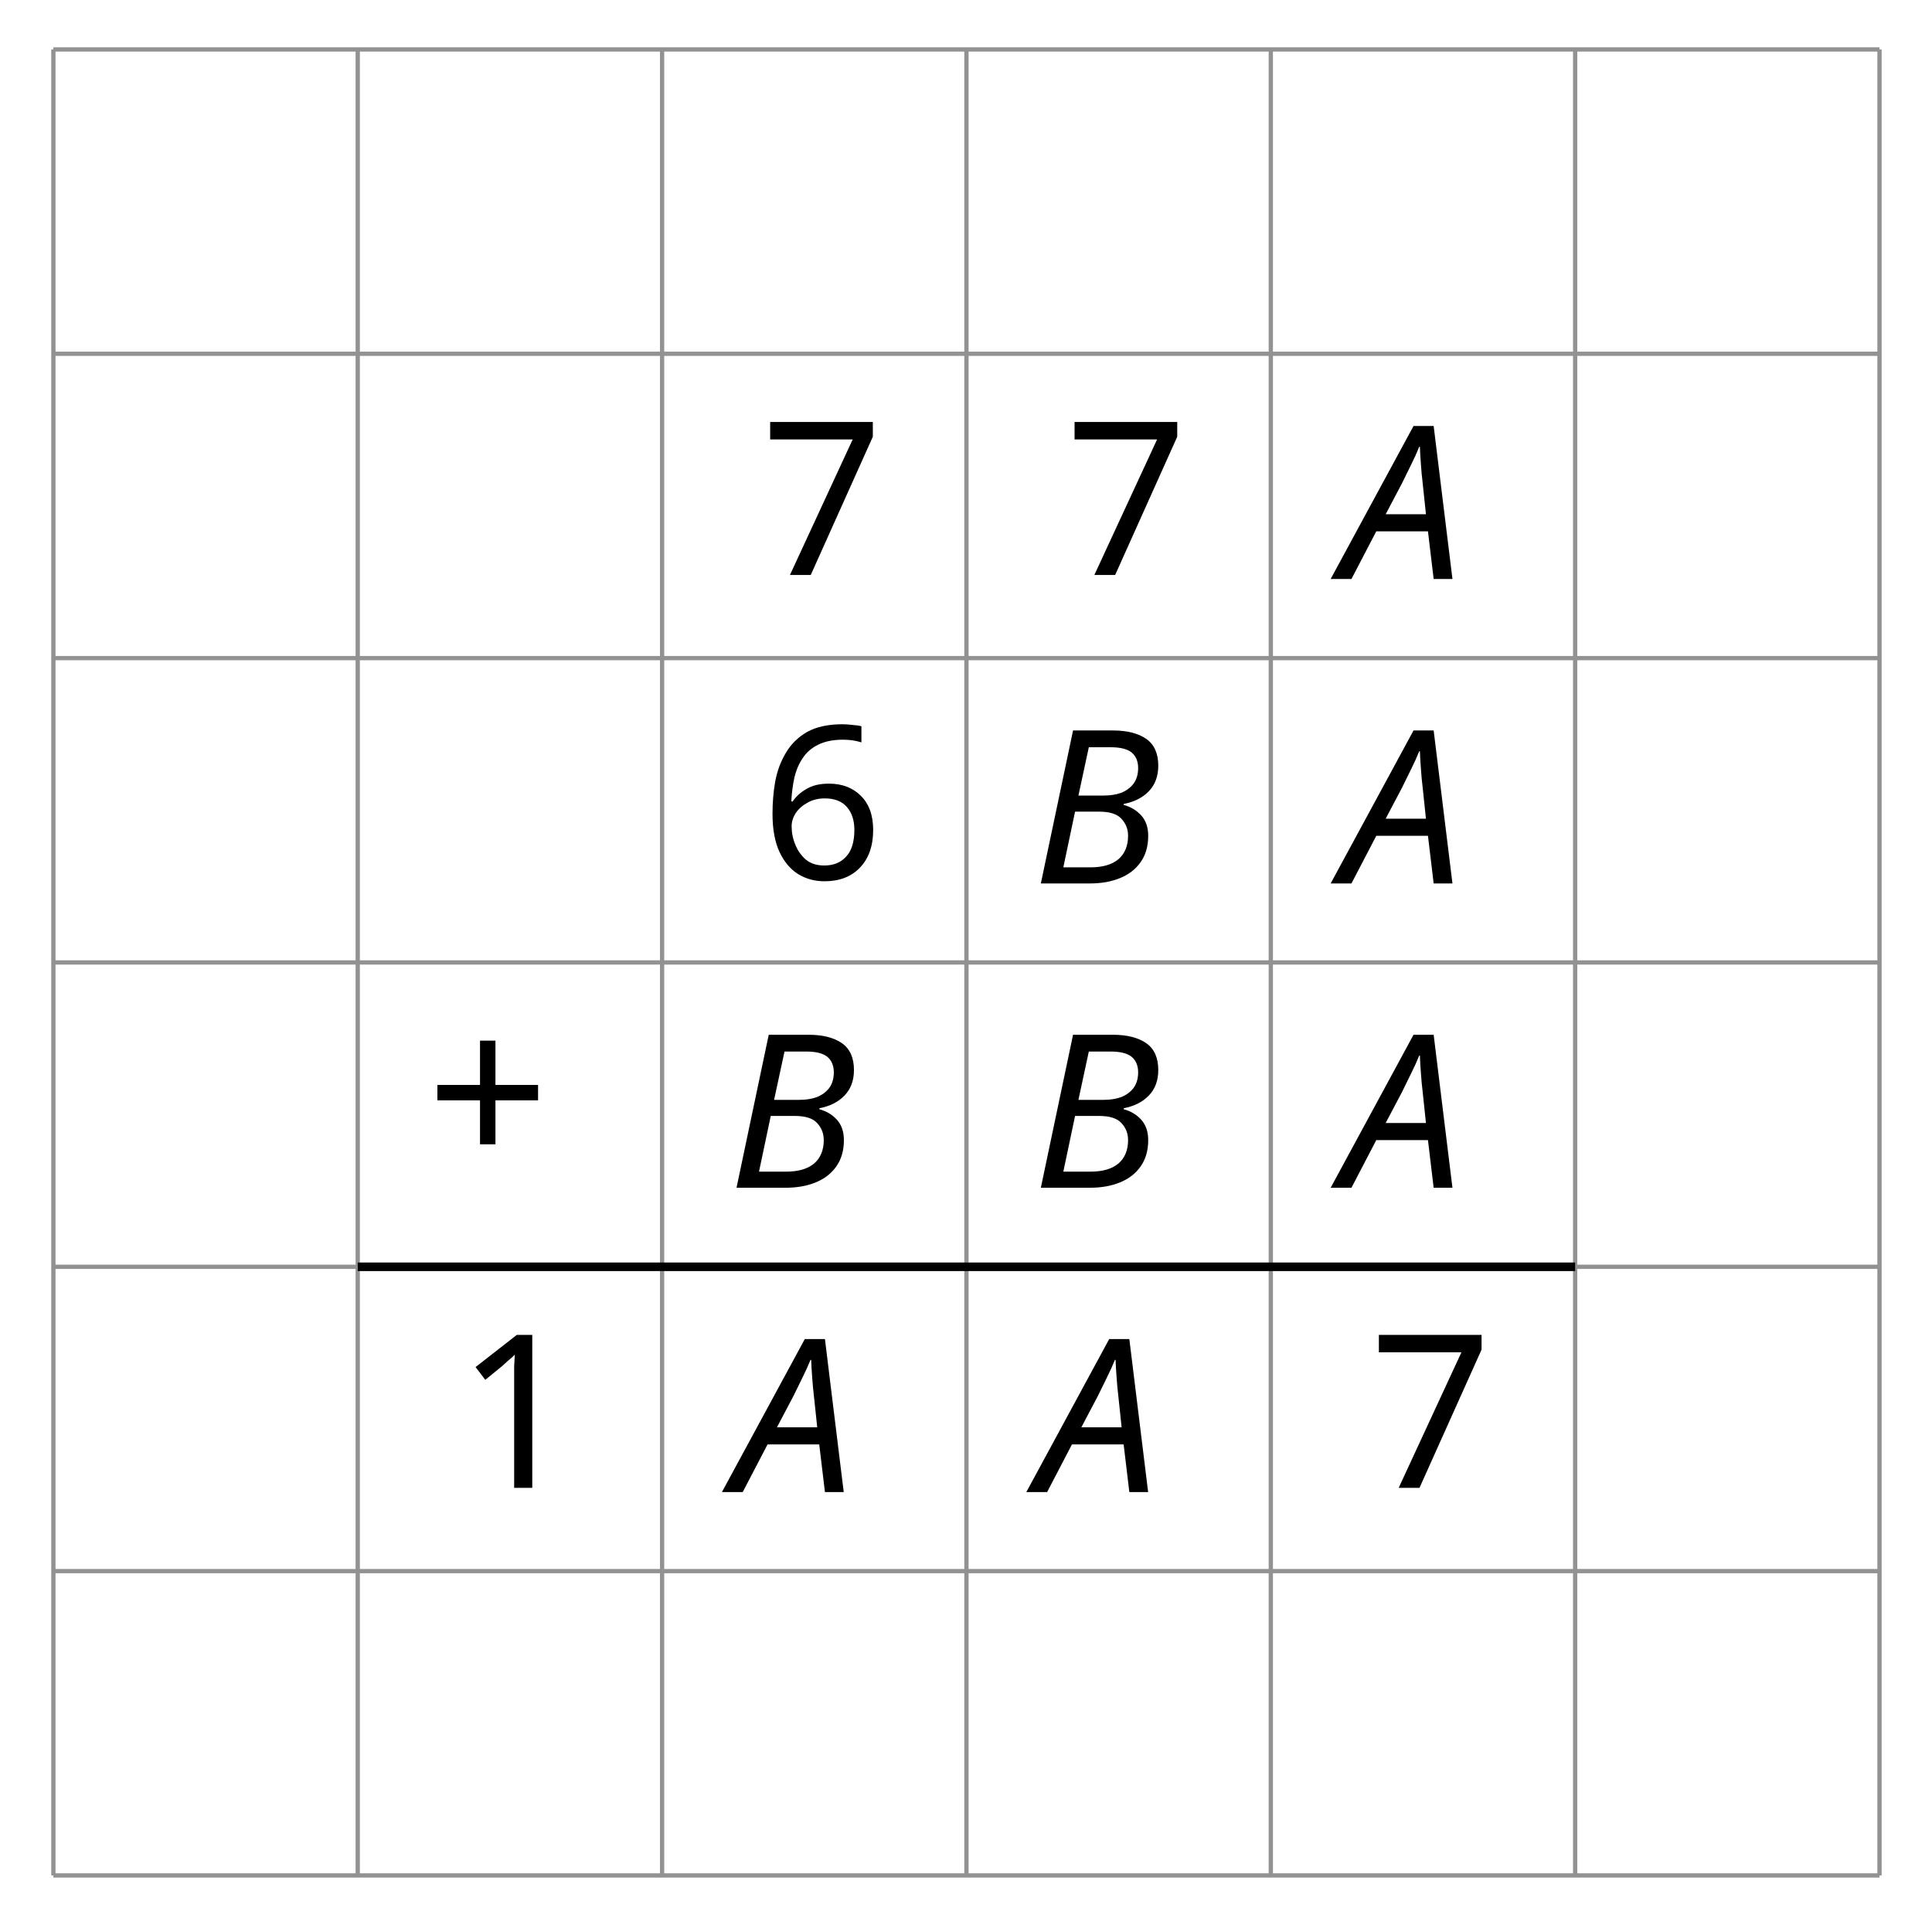
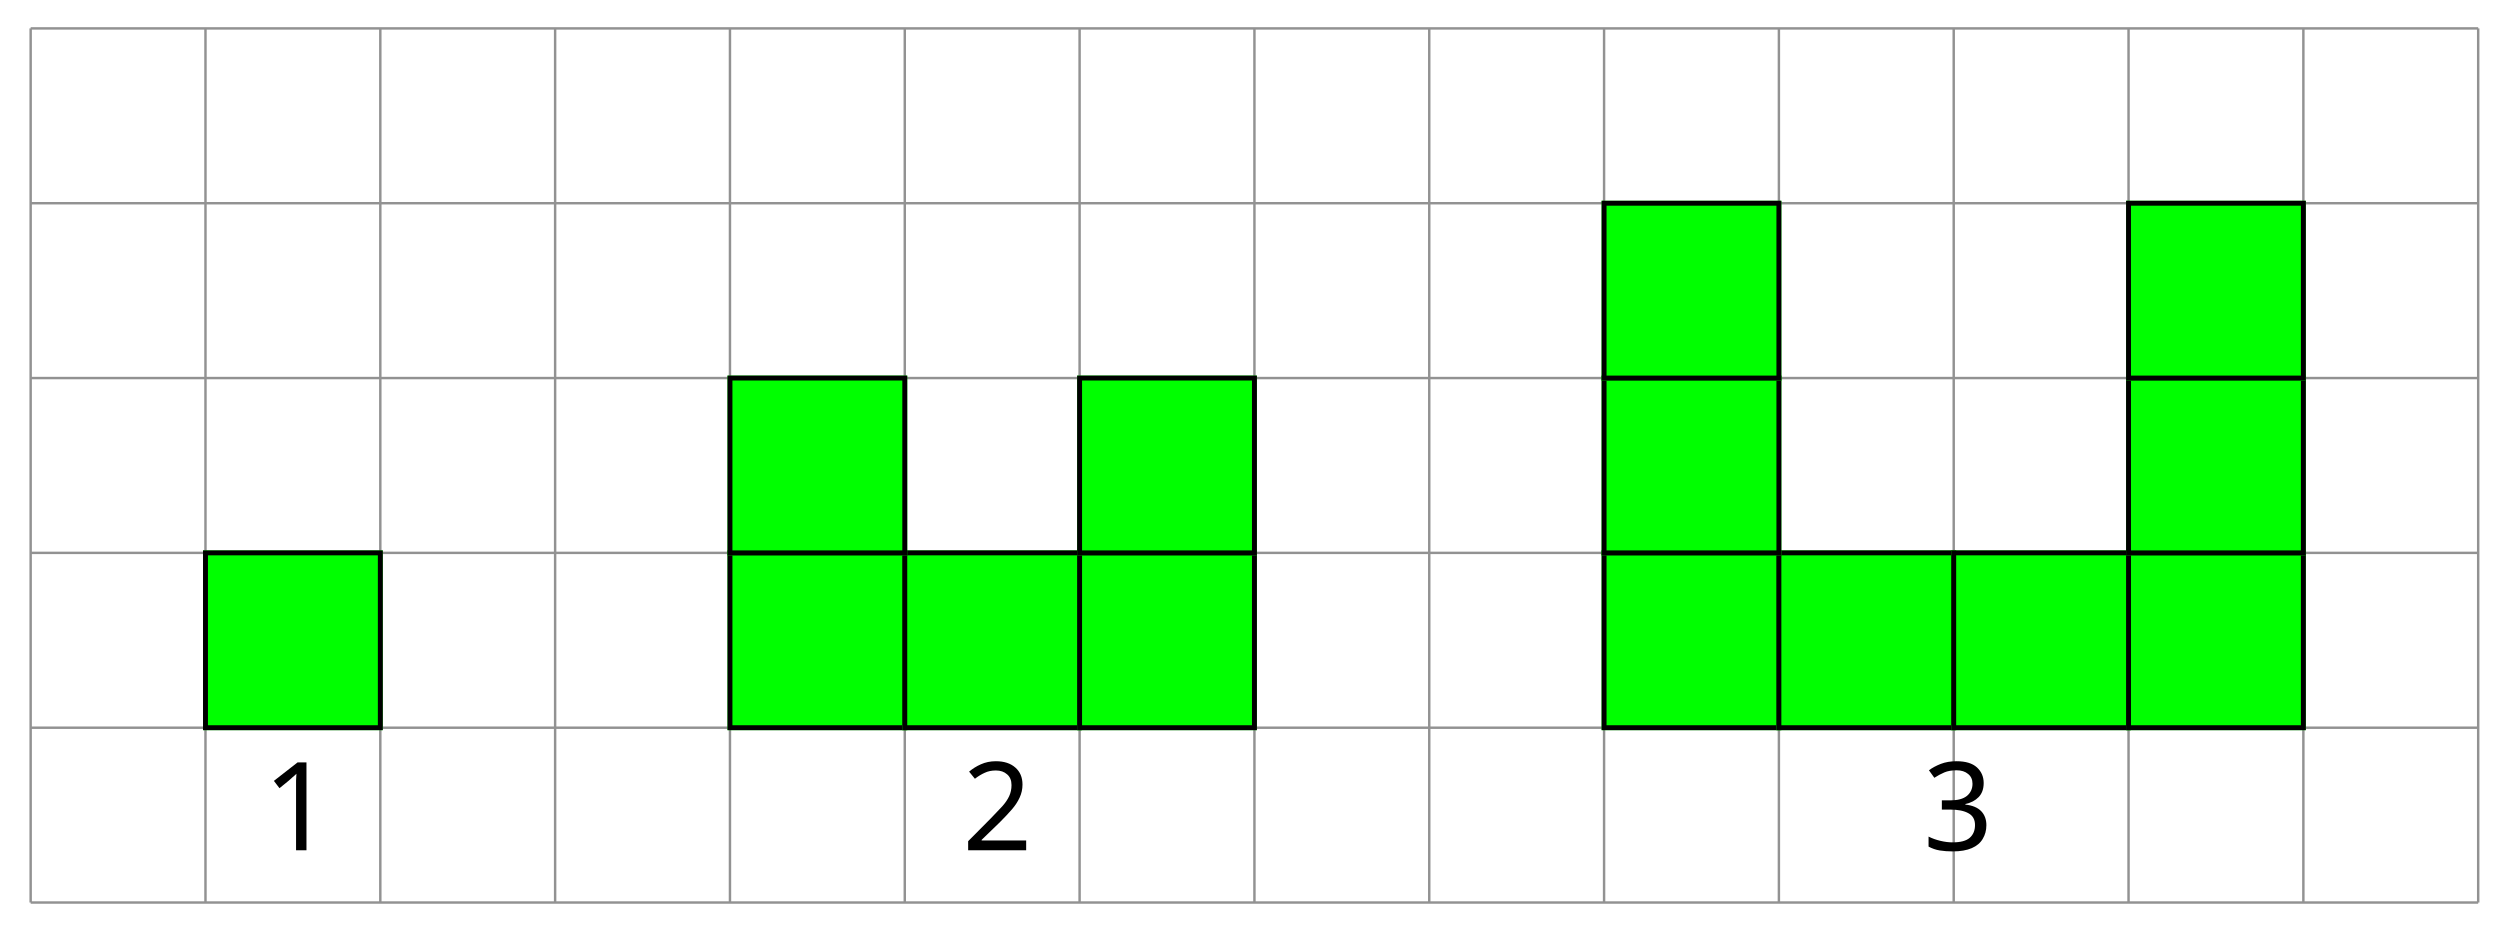
- <svg xmlns="http://www.w3.org/2000/svg" version="1.1" width="89.971pt" height="88.982pt" viewBox="0 0 89.971 88.982">
+ <svg xmlns="http://www.w3.org/2000/svg" version="1.1" width="202.682pt" height="76.129pt" viewBox="0 0 202.682 76.129">
  <g enable-background="new">
    <clipPath id="cp0">
      <path transform="matrix(1,0,0,-1,-146.326,669.402)" d="M 0 0 L 612 0 L 612 792 L 0 792 Z " />
    </clipPath>
    <g clip-path="url(#cp0)">
-       <path transform="matrix(1,0,0,-1,2.485993,73.16998)" stroke-width=".199" stroke-linecap="butt" stroke-miterlimit="10" stroke-linejoin="miter" fill="none" stroke="#929292" d="M 0 -14.173 L 85.04 -14.173 M 0 0 L 85.04 0 M 0 14.173 L 85.04 14.173 M 0 28.347 L 85.04 28.347 M 0 42.52 L 85.04 42.52 M 0 56.694 L 85.04 56.694 M 0 70.867 L 85.04 70.867 M 0 -14.173 L 0 70.867 M 14.173 -14.173 L 14.173 70.867 M 28.347 -14.173 L 28.347 70.867 M 42.52 -14.173 L 42.52 70.867 M 56.694 -14.173 L 56.694 70.867 M 70.867 -14.173 L 70.867 70.867 M 85.04 -14.173 L 85.04 70.867 M 85.04 70.867 " />
-       <path transform="matrix(1,0,0,-1,2.485993,73.16998)" stroke-width=".399" stroke-linecap="butt" stroke-miterlimit="10" stroke-linejoin="miter" fill="none" stroke="#000000" d="M 14.173 14.173 L 70.867 14.173 " />
-       <path transform="matrix(1,0,0,-1,2.485993,73.16998)" stroke-width=".399" stroke-linecap="butt" stroke-miterlimit="10" stroke-linejoin="miter" fill="none" stroke="#000000" d="M 21.26 21.26 " />
+       <path transform="matrix(1,0,0,-1,2.485993,73.16998)" stroke-width=".199" stroke-linecap="butt" stroke-miterlimit="10" stroke-linejoin="miter" fill="none" stroke="#929292" d="M 0 0 L 198.428 0 M 0 14.173 L 198.428 14.173 M 0 28.347 L 198.428 28.347 M 0 42.52 L 198.428 42.52 M 0 56.694 L 198.428 56.694 M 0 70.867 L 198.428 70.867 M 0 0 L 0 70.867 M 14.173 0 L 14.173 70.867 M 28.347 0 L 28.347 70.867 M 42.52 0 L 42.52 70.867 M 56.694 0 L 56.694 70.867 M 70.867 0 L 70.867 70.867 M 85.04 0 L 85.04 70.867 M 99.214 0 L 99.214 70.867 M 113.387 0 L 113.387 70.867 M 127.561 0 L 127.561 70.867 M 141.734 0 L 141.734 70.867 M 155.907 0 L 155.907 70.867 M 170.081 0 L 170.081 70.867 M 184.254 0 L 184.254 70.867 M 198.428 0 L 198.428 70.867 M 198.428 70.867 " />
+       <path transform="matrix(1,0,0,-1,2.485993,73.16998)" d="M 14.173 14.173 L 14.173 28.347 L 28.347 28.347 L 28.347 14.173 Z M 28.347 28.347 " fill="#00ff00" />
+       <path transform="matrix(1,0,0,-1,2.485993,73.16998)" stroke-width=".399" stroke-linecap="butt" stroke-miterlimit="10" stroke-linejoin="miter" fill="none" stroke="#00ff00" d="M 14.173 14.173 L 14.173 28.347 L 28.347 28.347 L 28.347 14.173 Z M 28.347 28.347 " />
+       <path transform="matrix(1,0,0,-1,2.485993,73.16998)" stroke-width=".399" stroke-linecap="butt" stroke-miterlimit="10" stroke-linejoin="miter" fill="none" stroke="#000000" d="M 14.173 14.173 L 14.173 28.347 L 28.347 28.347 L 28.347 14.173 Z M 28.347 28.347 " />
+       <path transform="matrix(1,0,0,-1,2.485993,73.16998)" d="M 56.694 14.173 L 56.694 28.347 L 70.867 28.347 L 70.867 14.173 Z M 70.867 28.347 " fill="#00ff00" />
+       <path transform="matrix(1,0,0,-1,2.485993,73.16998)" stroke-width=".399" stroke-linecap="butt" stroke-miterlimit="10" stroke-linejoin="miter" fill="none" stroke="#00ff00" d="M 56.694 14.173 L 56.694 28.347 L 70.867 28.347 L 70.867 14.173 Z M 70.867 28.347 " />
+       <path transform="matrix(1,0,0,-1,2.485993,73.16998)" stroke-width=".399" stroke-linecap="butt" stroke-miterlimit="10" stroke-linejoin="miter" fill="none" stroke="#000000" d="M 56.694 14.173 L 56.694 28.347 L 70.867 28.347 L 70.867 14.173 Z M 70.867 28.347 " />
+       <path transform="matrix(1,0,0,-1,2.485993,73.16998)" d="M 70.867 14.173 L 70.867 28.347 L 85.04 28.347 L 85.04 14.173 Z M 85.04 28.347 " fill="#00ff00" />
+       <path transform="matrix(1,0,0,-1,2.485993,73.16998)" stroke-width=".399" stroke-linecap="butt" stroke-miterlimit="10" stroke-linejoin="miter" fill="none" stroke="#00ff00" d="M 70.867 14.173 L 70.867 28.347 L 85.04 28.347 L 85.04 14.173 Z M 85.04 28.347 " />
+       <path transform="matrix(1,0,0,-1,2.485993,73.16998)" stroke-width=".399" stroke-linecap="butt" stroke-miterlimit="10" stroke-linejoin="miter" fill="none" stroke="#000000" d="M 70.867 14.173 L 70.867 28.347 L 85.04 28.347 L 85.04 14.173 Z M 85.04 28.347 " />
+       <path transform="matrix(1,0,0,-1,2.485993,73.16998)" d="M 85.04 14.173 L 85.04 28.347 L 99.214 28.347 L 99.214 14.173 Z M 99.214 28.347 " fill="#00ff00" />
+       <path transform="matrix(1,0,0,-1,2.485993,73.16998)" stroke-width=".399" stroke-linecap="butt" stroke-miterlimit="10" stroke-linejoin="miter" fill="none" stroke="#00ff00" d="M 85.04 14.173 L 85.04 28.347 L 99.214 28.347 L 99.214 14.173 Z M 99.214 28.347 " />
+       <path transform="matrix(1,0,0,-1,2.485993,73.16998)" stroke-width=".399" stroke-linecap="butt" stroke-miterlimit="10" stroke-linejoin="miter" fill="none" stroke="#000000" d="M 85.04 14.173 L 85.04 28.347 L 99.214 28.347 L 99.214 14.173 Z M 99.214 28.347 " />
+       <path transform="matrix(1,0,0,-1,2.485993,73.16998)" d="M 56.694 28.347 L 56.694 42.52 L 70.867 42.52 L 70.867 28.347 Z M 70.867 42.52 " fill="#00ff00" />
+       <path transform="matrix(1,0,0,-1,2.485993,73.16998)" stroke-width=".399" stroke-linecap="butt" stroke-miterlimit="10" stroke-linejoin="miter" fill="none" stroke="#00ff00" d="M 56.694 28.347 L 56.694 42.52 L 70.867 42.52 L 70.867 28.347 Z M 70.867 42.52 " />
+       <path transform="matrix(1,0,0,-1,2.485993,73.16998)" stroke-width=".399" stroke-linecap="butt" stroke-miterlimit="10" stroke-linejoin="miter" fill="none" stroke="#000000" d="M 56.694 28.347 L 56.694 42.52 L 70.867 42.52 L 70.867 28.347 Z M 70.867 42.52 " />
+       <path transform="matrix(1,0,0,-1,2.485993,73.16998)" d="M 85.04 28.347 L 85.04 42.52 L 99.214 42.52 L 99.214 28.347 Z M 99.214 42.52 " fill="#00ff00" />
+       <path transform="matrix(1,0,0,-1,2.485993,73.16998)" stroke-width=".399" stroke-linecap="butt" stroke-miterlimit="10" stroke-linejoin="miter" fill="none" stroke="#00ff00" d="M 85.04 28.347 L 85.04 42.52 L 99.214 42.52 L 99.214 28.347 Z M 99.214 42.52 " />
+       <path transform="matrix(1,0,0,-1,2.485993,73.16998)" stroke-width=".399" stroke-linecap="butt" stroke-miterlimit="10" stroke-linejoin="miter" fill="none" stroke="#000000" d="M 85.04 28.347 L 85.04 42.52 L 99.214 42.52 L 99.214 28.347 Z M 99.214 42.52 " />
+       <path transform="matrix(1,0,0,-1,2.485993,73.16998)" d="M 127.561 14.173 L 127.561 28.347 L 141.734 28.347 L 141.734 14.173 Z M 141.734 28.347 " fill="#00ff00" />
+       <path transform="matrix(1,0,0,-1,2.485993,73.16998)" stroke-width=".399" stroke-linecap="butt" stroke-miterlimit="10" stroke-linejoin="miter" fill="none" stroke="#00ff00" d="M 127.561 14.173 L 127.561 28.347 L 141.734 28.347 L 141.734 14.173 Z M 141.734 28.347 " />
+       <path transform="matrix(1,0,0,-1,2.485993,73.16998)" stroke-width=".399" stroke-linecap="butt" stroke-miterlimit="10" stroke-linejoin="miter" fill="none" stroke="#000000" d="M 127.561 14.173 L 127.561 28.347 L 141.734 28.347 L 141.734 14.173 Z M 141.734 28.347 " />
+       <path transform="matrix(1,0,0,-1,2.485993,73.16998)" d="M 141.734 14.173 L 141.734 28.347 L 155.907 28.347 L 155.907 14.173 Z M 155.907 28.347 " fill="#00ff00" />
+       <path transform="matrix(1,0,0,-1,2.485993,73.16998)" stroke-width=".399" stroke-linecap="butt" stroke-miterlimit="10" stroke-linejoin="miter" fill="none" stroke="#00ff00" d="M 141.734 14.173 L 141.734 28.347 L 155.907 28.347 L 155.907 14.173 Z M 155.907 28.347 " />
+       <path transform="matrix(1,0,0,-1,2.485993,73.16998)" stroke-width=".399" stroke-linecap="butt" stroke-miterlimit="10" stroke-linejoin="miter" fill="none" stroke="#000000" d="M 141.734 14.173 L 141.734 28.347 L 155.907 28.347 L 155.907 14.173 Z M 155.907 28.347 " />
+       <path transform="matrix(1,0,0,-1,2.485993,73.16998)" d="M 155.907 14.173 L 155.907 28.347 L 170.081 28.347 L 170.081 14.173 Z M 170.081 28.347 " fill="#00ff00" />
+       <path transform="matrix(1,0,0,-1,2.485993,73.16998)" stroke-width=".399" stroke-linecap="butt" stroke-miterlimit="10" stroke-linejoin="miter" fill="none" stroke="#00ff00" d="M 155.907 14.173 L 155.907 28.347 L 170.081 28.347 L 170.081 14.173 Z M 170.081 28.347 " />
+       <path transform="matrix(1,0,0,-1,2.485993,73.16998)" stroke-width=".399" stroke-linecap="butt" stroke-miterlimit="10" stroke-linejoin="miter" fill="none" stroke="#000000" d="M 155.907 14.173 L 155.907 28.347 L 170.081 28.347 L 170.081 14.173 Z M 170.081 28.347 " />
+       <path transform="matrix(1,0,0,-1,2.485993,73.16998)" d="M 170.081 14.173 L 170.081 28.347 L 184.254 28.347 L 184.254 14.173 Z M 184.254 28.347 " fill="#00ff00" />
+       <path transform="matrix(1,0,0,-1,2.485993,73.16998)" stroke-width=".399" stroke-linecap="butt" stroke-miterlimit="10" stroke-linejoin="miter" fill="none" stroke="#00ff00" d="M 170.081 14.173 L 170.081 28.347 L 184.254 28.347 L 184.254 14.173 Z M 184.254 28.347 " />
+       <path transform="matrix(1,0,0,-1,2.485993,73.16998)" stroke-width=".399" stroke-linecap="butt" stroke-miterlimit="10" stroke-linejoin="miter" fill="none" stroke="#000000" d="M 170.081 14.173 L 170.081 28.347 L 184.254 28.347 L 184.254 14.173 Z M 184.254 28.347 " />
+       <path transform="matrix(1,0,0,-1,2.485993,73.16998)" d="M 127.561 28.347 L 127.561 42.52 L 141.734 42.52 L 141.734 28.347 Z M 141.734 42.52 " fill="#00ff00" />
+       <path transform="matrix(1,0,0,-1,2.485993,73.16998)" stroke-width=".399" stroke-linecap="butt" stroke-miterlimit="10" stroke-linejoin="miter" fill="none" stroke="#00ff00" d="M 127.561 28.347 L 127.561 42.52 L 141.734 42.52 L 141.734 28.347 Z M 141.734 42.52 " />
+       <path transform="matrix(1,0,0,-1,2.485993,73.16998)" stroke-width=".399" stroke-linecap="butt" stroke-miterlimit="10" stroke-linejoin="miter" fill="none" stroke="#000000" d="M 127.561 28.347 L 127.561 42.52 L 141.734 42.52 L 141.734 28.347 Z M 141.734 42.52 " />
+       <path transform="matrix(1,0,0,-1,2.485993,73.16998)" d="M 127.561 42.52 L 127.561 56.694 L 141.734 56.694 L 141.734 42.52 Z M 141.734 56.694 " fill="#00ff00" />
+       <path transform="matrix(1,0,0,-1,2.485993,73.16998)" stroke-width=".399" stroke-linecap="butt" stroke-miterlimit="10" stroke-linejoin="miter" fill="none" stroke="#00ff00" d="M 127.561 42.52 L 127.561 56.694 L 141.734 56.694 L 141.734 42.52 Z M 141.734 56.694 " />
+       <path transform="matrix(1,0,0,-1,2.485993,73.16998)" stroke-width=".399" stroke-linecap="butt" stroke-miterlimit="10" stroke-linejoin="miter" fill="none" stroke="#000000" d="M 127.561 42.52 L 127.561 56.694 L 141.734 56.694 L 141.734 42.52 Z M 141.734 56.694 " />
+       <path transform="matrix(1,0,0,-1,2.485993,73.16998)" d="M 170.081 28.347 L 170.081 42.52 L 184.254 42.52 L 184.254 28.347 Z M 184.254 42.52 " fill="#00ff00" />
+       <path transform="matrix(1,0,0,-1,2.485993,73.16998)" stroke-width=".399" stroke-linecap="butt" stroke-miterlimit="10" stroke-linejoin="miter" fill="none" stroke="#00ff00" d="M 170.081 28.347 L 170.081 42.52 L 184.254 42.52 L 184.254 28.347 Z M 184.254 42.52 " />
+       <path transform="matrix(1,0,0,-1,2.485993,73.16998)" stroke-width=".399" stroke-linecap="butt" stroke-miterlimit="10" stroke-linejoin="miter" fill="none" stroke="#000000" d="M 170.081 28.347 L 170.081 42.52 L 184.254 42.52 L 184.254 28.347 Z M 184.254 42.52 " />
+       <path transform="matrix(1,0,0,-1,2.485993,73.16998)" d="M 170.081 42.52 L 170.081 56.694 L 184.254 56.694 L 184.254 42.52 Z M 184.254 56.694 " fill="#00ff00" />
+       <path transform="matrix(1,0,0,-1,2.485993,73.16998)" stroke-width=".399" stroke-linecap="butt" stroke-miterlimit="10" stroke-linejoin="miter" fill="none" stroke="#00ff00" d="M 170.081 42.52 L 170.081 56.694 L 184.254 56.694 L 184.254 42.52 Z M 184.254 56.694 " />
+       <path transform="matrix(1,0,0,-1,2.485993,73.16998)" stroke-width=".399" stroke-linecap="butt" stroke-miterlimit="10" stroke-linejoin="miter" fill="none" stroke="#000000" d="M 170.081 42.52 L 170.081 56.694 L 184.254 56.694 L 184.254 42.52 Z M 184.254 56.694 " />
+       <path transform="matrix(1,0,0,-1,2.485993,73.16998)" stroke-width=".399" stroke-linecap="butt" stroke-miterlimit="10" stroke-linejoin="miter" fill="none" stroke="#000000" d="M 15.307 14.173 " />
      <text xml:space="preserve" transform="matrix(1 0 -0 1 -146.326 669.402)" font-size="9.963" font-family="CMR10">
-         <tspan y="-615.001" x="166.197">+</tspan>
+         <tspan y="-600.465" x="167.639">1</tspan>
      </text>
-       <path transform="matrix(1,0,0,-1,2.485993,73.16998)" stroke-width=".399" stroke-linecap="butt" stroke-miterlimit="10" stroke-linejoin="miter" fill="none" stroke="#000000" d="M 35.433 21.26 " />
-       <text xml:space="preserve" transform="matrix(1 0 -0 1 -146.326 669.402)" font-size="9.963" font-family="CMMI10" font-style="italic">
-         <tspan y="-614.088" x="180.217">B</tspan>
+       <path transform="matrix(1,0,0,-1,2.485993,73.16998)" stroke-width=".399" stroke-linecap="butt" stroke-miterlimit="10" stroke-linejoin="miter" fill="none" stroke="#000000" d="M 72.001 14.173 " />
+       <text xml:space="preserve" transform="matrix(1 0 -0 1 -146.326 669.402)" font-size="9.963" font-family="CMR10">
+         <tspan y="-600.465" x="224.332">2</tspan>
      </text>
-       <path transform="matrix(1,0,0,-1,2.485993,73.16998)" stroke-width=".399" stroke-linecap="butt" stroke-miterlimit="10" stroke-linejoin="miter" fill="none" stroke="#000000" d="M 49.607 21.26 " />
-       <text xml:space="preserve" transform="matrix(1 0 -0 1 -146.326 669.402)" font-size="9.963" font-family="CMMI10" font-style="italic">
-         <tspan y="-614.088" x="194.39">B</tspan>
-       </text>
-       <path transform="matrix(1,0,0,-1,2.485993,73.16998)" stroke-width=".399" stroke-linecap="butt" stroke-miterlimit="10" stroke-linejoin="miter" fill="none" stroke="#000000" d="M 63.78 21.26 " />
-       <text xml:space="preserve" transform="matrix(1 0 -0 1 -146.326 669.402)" font-size="9.963" font-family="CMMI10" font-style="italic">
-         <tspan y="-614.088" x="208.855">A</tspan>
-       </text>
-       <path transform="matrix(1,0,0,-1,2.485993,73.16998)" stroke-width=".399" stroke-linecap="butt" stroke-miterlimit="10" stroke-linejoin="miter" fill="none" stroke="#000000" d="M 35.433 35.433 " />
+       <path transform="matrix(1,0,0,-1,2.485993,73.16998)" stroke-width=".399" stroke-linecap="butt" stroke-miterlimit="10" stroke-linejoin="miter" fill="none" stroke="#000000" d="M 155.907 14.173 " />
      <text xml:space="preserve" transform="matrix(1 0 -0 1 -146.326 669.402)" font-size="9.963" font-family="CMR10">
-         <tspan y="-628.455" x="181.754">6</tspan>
-       </text>
-       <path transform="matrix(1,0,0,-1,2.485993,73.16998)" stroke-width=".399" stroke-linecap="butt" stroke-miterlimit="10" stroke-linejoin="miter" fill="none" stroke="#000000" d="M 49.607 35.433 " />
-       <text xml:space="preserve" transform="matrix(1 0 -0 1 -146.326 669.402)" font-size="9.963" font-family="CMMI10" font-style="italic">
-         <tspan y="-628.261" x="194.39">B</tspan>
-       </text>
-       <path transform="matrix(1,0,0,-1,2.485993,73.16998)" stroke-width=".399" stroke-linecap="butt" stroke-miterlimit="10" stroke-linejoin="miter" fill="none" stroke="#000000" d="M 63.78 35.433 " />
-       <text xml:space="preserve" transform="matrix(1 0 -0 1 -146.326 669.402)" font-size="9.963" font-family="CMMI10" font-style="italic">
-         <tspan y="-628.261" x="208.855">A</tspan>
-       </text>
-       <path transform="matrix(1,0,0,-1,2.485993,73.16998)" stroke-width=".399" stroke-linecap="butt" stroke-miterlimit="10" stroke-linejoin="miter" fill="none" stroke="#000000" d="M 35.433 49.607 " />
-       <text xml:space="preserve" transform="matrix(1 0 -0 1 -146.326 669.402)" font-size="9.963" font-family="CMR10">
-         <tspan y="-642.628" x="181.754">7</tspan>
-       </text>
-       <path transform="matrix(1,0,0,-1,2.485993,73.16998)" stroke-width=".399" stroke-linecap="butt" stroke-miterlimit="10" stroke-linejoin="miter" fill="none" stroke="#000000" d="M 49.607 49.607 " />
-       <text xml:space="preserve" transform="matrix(1 0 -0 1 -146.326 669.402)" font-size="9.963" font-family="CMR10">
-         <tspan y="-642.628" x="195.928">7</tspan>
-       </text>
-       <path transform="matrix(1,0,0,-1,2.485993,73.16998)" stroke-width=".399" stroke-linecap="butt" stroke-miterlimit="10" stroke-linejoin="miter" fill="none" stroke="#000000" d="M 63.78 49.607 " />
-       <text xml:space="preserve" transform="matrix(1 0 -0 1 -146.326 669.402)" font-size="9.963" font-family="CMMI10" font-style="italic">
-         <tspan y="-642.435" x="208.855">A</tspan>
-       </text>
-       <path transform="matrix(1,0,0,-1,2.485993,73.16998)" stroke-width=".399" stroke-linecap="butt" stroke-miterlimit="10" stroke-linejoin="miter" fill="none" stroke="#000000" d="M 21.26 7.087 " />
-       <text xml:space="preserve" transform="matrix(1 0 -0 1 -146.326 669.402)" font-size="9.963" font-family="CMR10">
-         <tspan y="-600.109" x="167.581">1</tspan>
-       </text>
-       <path transform="matrix(1,0,0,-1,2.485993,73.16998)" stroke-width=".399" stroke-linecap="butt" stroke-miterlimit="10" stroke-linejoin="miter" fill="none" stroke="#000000" d="M 35.433 7.087 " />
-       <text xml:space="preserve" transform="matrix(1 0 -0 1 -146.326 669.402)" font-size="9.963" font-family="CMMI10" font-style="italic">
-         <tspan y="-599.915" x="180.509">A</tspan>
-       </text>
-       <path transform="matrix(1,0,0,-1,2.485993,73.16998)" stroke-width=".399" stroke-linecap="butt" stroke-miterlimit="10" stroke-linejoin="miter" fill="none" stroke="#000000" d="M 49.607 7.087 " />
-       <text xml:space="preserve" transform="matrix(1 0 -0 1 -146.326 669.402)" font-size="9.963" font-family="CMMI10" font-style="italic">
-         <tspan y="-599.915" x="194.682">A</tspan>
-       </text>
-       <path transform="matrix(1,0,0,-1,2.485993,73.16998)" stroke-width=".399" stroke-linecap="butt" stroke-miterlimit="10" stroke-linejoin="miter" fill="none" stroke="#000000" d="M 63.78 7.087 " />
-       <text xml:space="preserve" transform="matrix(1 0 -0 1 -146.326 669.402)" font-size="9.963" font-family="CMR10">
-         <tspan y="-600.109" x="210.101">7</tspan>
+         <tspan y="-600.465" x="302.227">3</tspan>
      </text>
    </g>
  </g>
</svg>
